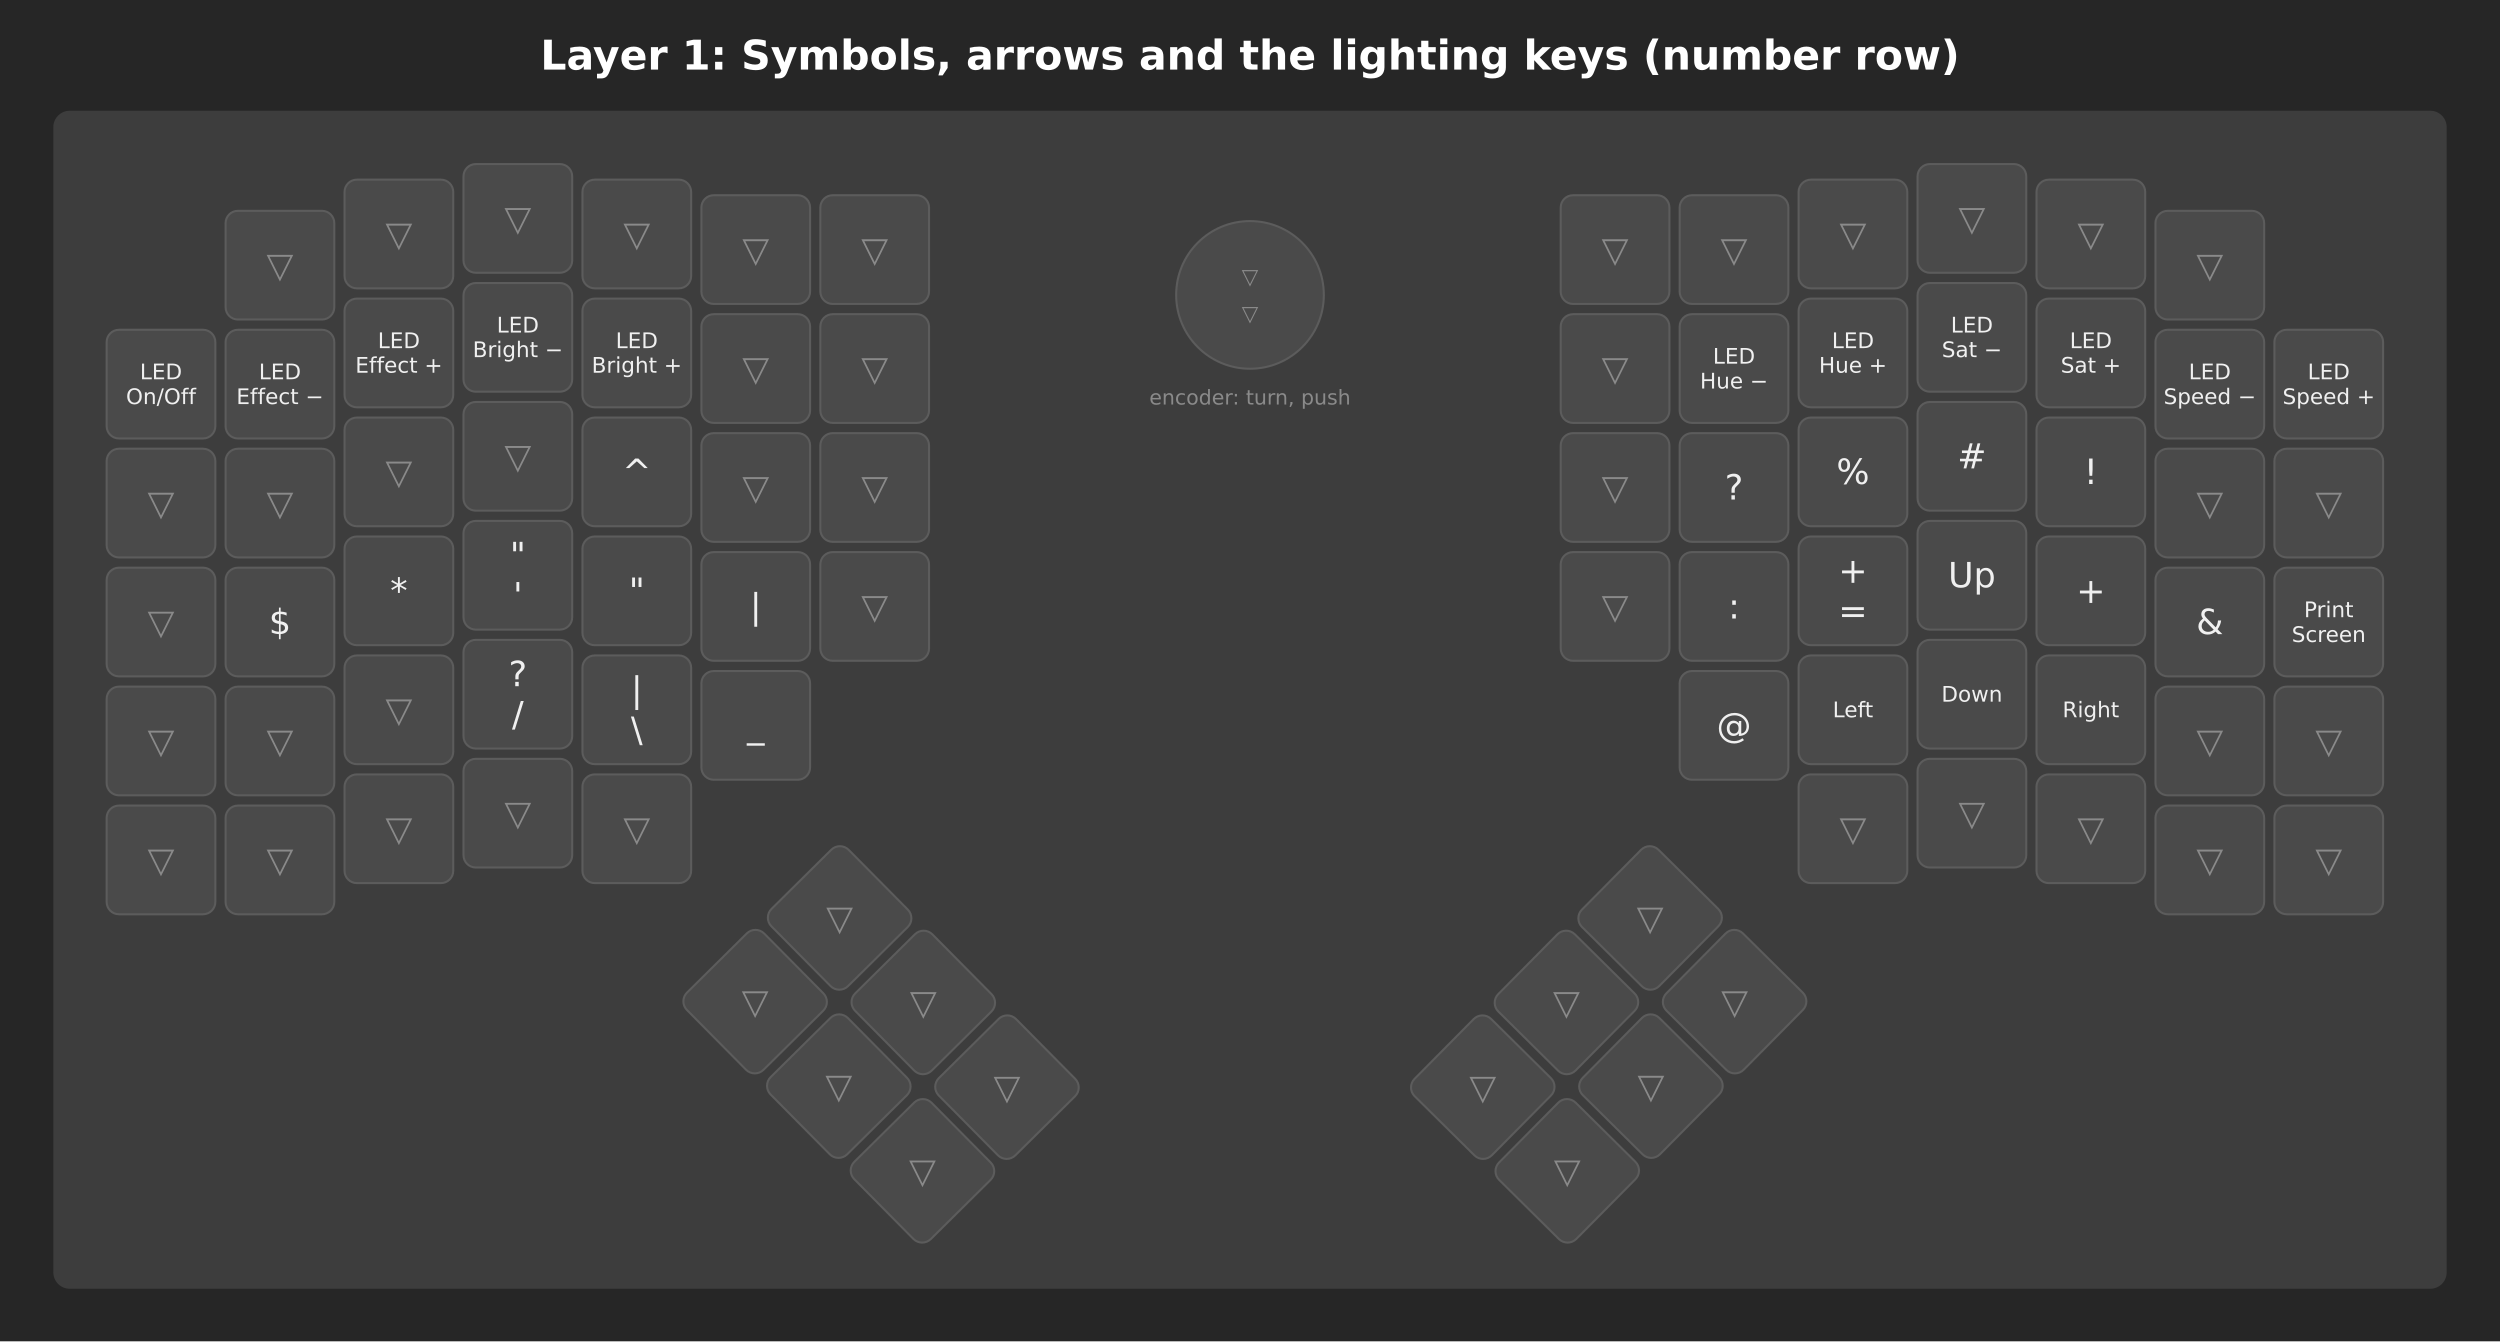
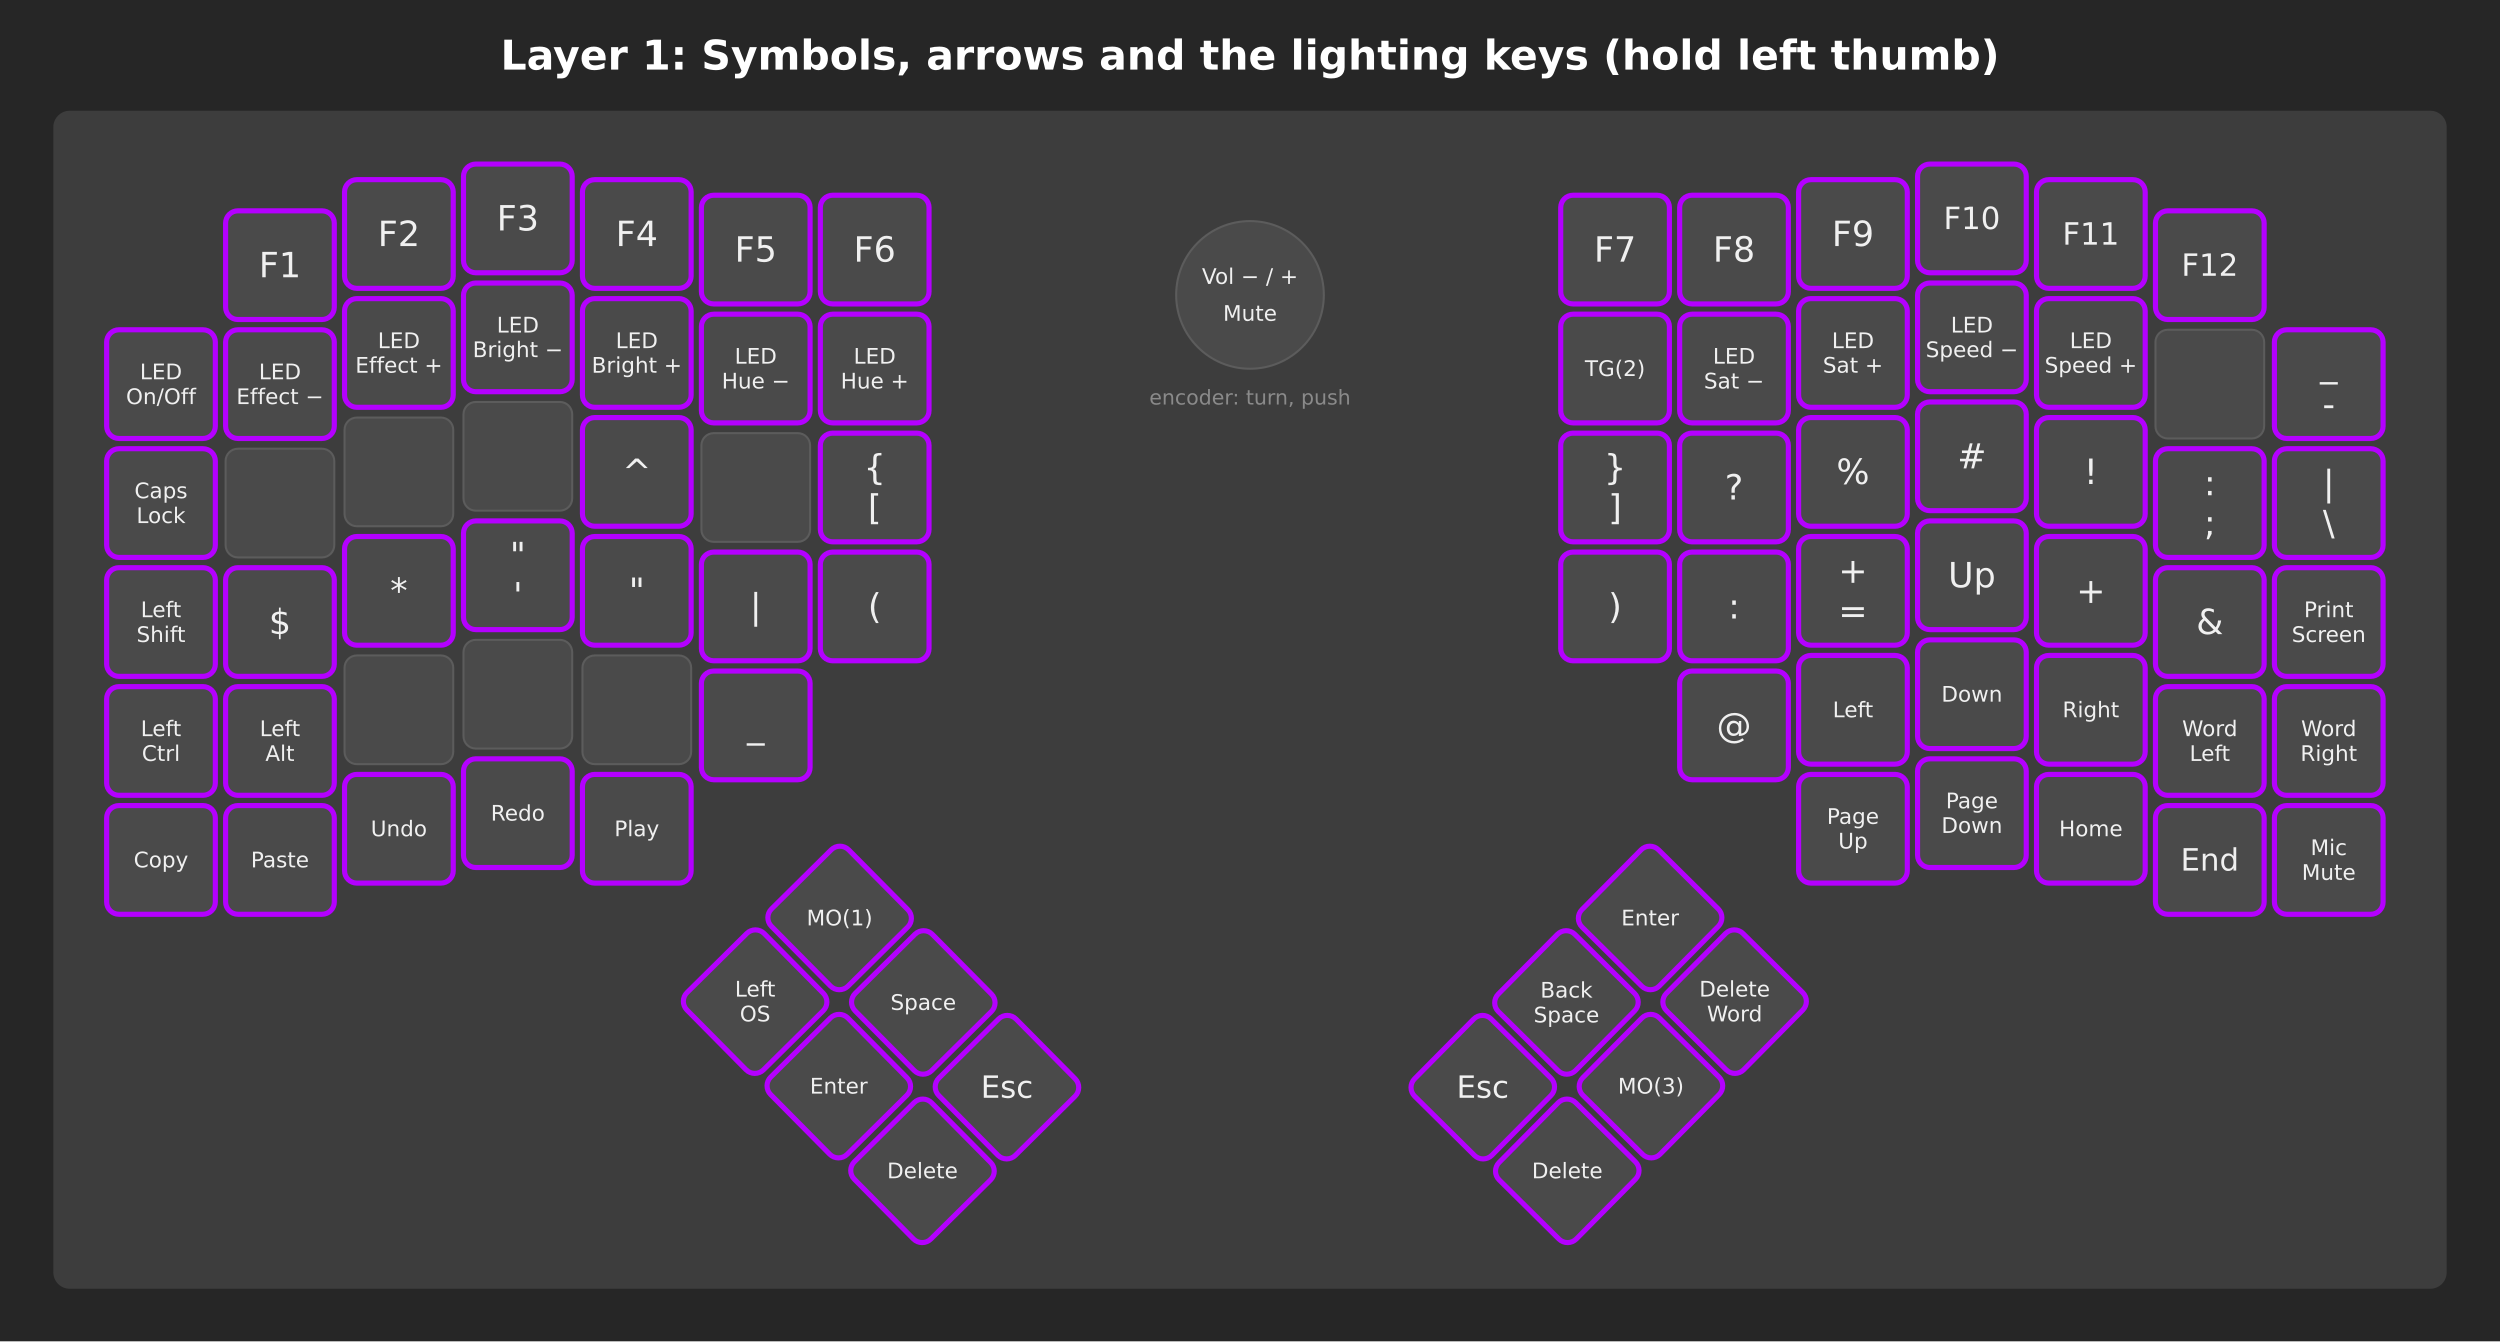
<svg xmlns="http://www.w3.org/2000/svg" width="1219" height="654" viewBox="0 0 1219 654" font-family="DejaVu Sans, Noto Sans, Arial, sans-serif">
  <rect width="100%" height="100%" fill="#262626" />
-   <text x="609.5" y="27.0" font-size="20" fill="#ffffff" font-weight="bold" text-anchor="middle" dominant-baseline="central">Layer 1: Symbols, arrows and the lighting keys (number row)</text>
+   <text x="609.5" y="27.0" font-size="20" fill="#ffffff" font-weight="bold" text-anchor="middle" dominant-baseline="central">Layer 1: Symbols, arrows and the lighting keys (hold left thumb)</text>
  <rect x="26" y="54.0" width="1167.0" height="574.4" rx="8" fill="#3d3d3d" />
-   <rect x="110.0" y="102.8" width="53" height="53" rx="6" fill="#4a4a4a" stroke="#5c5c5c" />
-   <text x="136.5" y="129.3" font-size="17" fill="#8a8a8a" font-weight="normal" text-anchor="middle" dominant-baseline="central">▽</text>
-   <rect x="168.0" y="87.6" width="53" height="53" rx="6" fill="#4a4a4a" stroke="#5c5c5c" />
-   <text x="194.5" y="114.1" font-size="17" fill="#8a8a8a" font-weight="normal" text-anchor="middle" dominant-baseline="central">▽</text>
-   <rect x="226.0" y="80.0" width="53" height="53" rx="6" fill="#4a4a4a" stroke="#5c5c5c" />
-   <text x="252.5" y="106.5" font-size="17" fill="#8a8a8a" font-weight="normal" text-anchor="middle" dominant-baseline="central">▽</text>
-   <rect x="284.0" y="87.6" width="53" height="53" rx="6" fill="#4a4a4a" stroke="#5c5c5c" />
-   <text x="310.5" y="114.1" font-size="17" fill="#8a8a8a" font-weight="normal" text-anchor="middle" dominant-baseline="central">▽</text>
-   <rect x="52.0" y="160.8" width="53" height="53" rx="6" fill="#4a4a4a" stroke="#5c5c5c" />
+   <rect x="110.0" y="102.8" width="53" height="53" rx="6" fill="#4a4a4a" stroke="rgb(180,0,255)" stroke-width="2.5" />
+   <text x="136.5" y="129.3" font-size="17" fill="#f0f0f0" font-weight="normal" text-anchor="middle" dominant-baseline="central">F1</text>
+   <rect x="168.0" y="87.6" width="53" height="53" rx="6" fill="#4a4a4a" stroke="rgb(180,0,255)" stroke-width="2.5" />
+   <text x="194.5" y="114.1" font-size="17" fill="#f0f0f0" font-weight="normal" text-anchor="middle" dominant-baseline="central">F2</text>
+   <rect x="226.0" y="80.0" width="53" height="53" rx="6" fill="#4a4a4a" stroke="rgb(180,0,255)" stroke-width="2.5" />
+   <text x="252.5" y="106.5" font-size="17" fill="#f0f0f0" font-weight="normal" text-anchor="middle" dominant-baseline="central">F3</text>
+   <rect x="284.0" y="87.6" width="53" height="53" rx="6" fill="#4a4a4a" stroke="rgb(180,0,255)" stroke-width="2.5" />
+   <text x="310.5" y="114.1" font-size="17" fill="#f0f0f0" font-weight="normal" text-anchor="middle" dominant-baseline="central">F4</text>
+   <rect x="52.0" y="160.8" width="53" height="53" rx="6" fill="#4a4a4a" stroke="rgb(180,0,255)" stroke-width="2.5" />
  <text x="78.5" y="181.3" font-size="10.5" fill="#f0f0f0" font-weight="normal" text-anchor="middle" dominant-baseline="central">LED</text>
  <text x="78.5" y="193.4" font-size="10.5" fill="#f0f0f0" font-weight="normal" text-anchor="middle" dominant-baseline="central">On/Off</text>
-   <rect x="110.0" y="160.8" width="53" height="53" rx="6" fill="#4a4a4a" stroke="#5c5c5c" />
+   <rect x="110.0" y="160.8" width="53" height="53" rx="6" fill="#4a4a4a" stroke="rgb(180,0,255)" stroke-width="2.5" />
  <text x="136.5" y="181.3" font-size="10.5" fill="#f0f0f0" font-weight="normal" text-anchor="middle" dominant-baseline="central">LED</text>
  <text x="136.5" y="193.4" font-size="10.5" fill="#f0f0f0" font-weight="normal" text-anchor="middle" dominant-baseline="central">Effect −</text>
-   <rect x="168.0" y="145.6" width="53" height="53" rx="6" fill="#4a4a4a" stroke="#5c5c5c" />
+   <rect x="168.0" y="145.6" width="53" height="53" rx="6" fill="#4a4a4a" stroke="rgb(180,0,255)" stroke-width="2.5" />
  <text x="194.5" y="166.1" font-size="10.5" fill="#f0f0f0" font-weight="normal" text-anchor="middle" dominant-baseline="central">LED</text>
  <text x="194.5" y="178.1" font-size="10.5" fill="#f0f0f0" font-weight="normal" text-anchor="middle" dominant-baseline="central">Effect +</text>
-   <rect x="226.0" y="138.0" width="53" height="53" rx="6" fill="#4a4a4a" stroke="#5c5c5c" />
+   <rect x="226.0" y="138.0" width="53" height="53" rx="6" fill="#4a4a4a" stroke="rgb(180,0,255)" stroke-width="2.5" />
  <text x="252.5" y="158.5" font-size="10.5" fill="#f0f0f0" font-weight="normal" text-anchor="middle" dominant-baseline="central">LED</text>
  <text x="252.5" y="170.5" font-size="10.5" fill="#f0f0f0" font-weight="normal" text-anchor="middle" dominant-baseline="central">Bright −</text>
-   <rect x="284.0" y="145.6" width="53" height="53" rx="6" fill="#4a4a4a" stroke="#5c5c5c" />
+   <rect x="284.0" y="145.6" width="53" height="53" rx="6" fill="#4a4a4a" stroke="rgb(180,0,255)" stroke-width="2.5" />
  <text x="310.5" y="166.1" font-size="10.5" fill="#f0f0f0" font-weight="normal" text-anchor="middle" dominant-baseline="central">LED</text>
  <text x="310.5" y="178.1" font-size="10.5" fill="#f0f0f0" font-weight="normal" text-anchor="middle" dominant-baseline="central">Bright +</text>
-   <rect x="342.0" y="153.2" width="53" height="53" rx="6" fill="#4a4a4a" stroke="#5c5c5c" />
-   <text x="368.5" y="179.7" font-size="17" fill="#8a8a8a" font-weight="normal" text-anchor="middle" dominant-baseline="central">▽</text>
-   <rect x="52.0" y="218.8" width="53" height="53" rx="6" fill="#4a4a4a" stroke="#5c5c5c" />
-   <text x="78.5" y="245.3" font-size="17" fill="#8a8a8a" font-weight="normal" text-anchor="middle" dominant-baseline="central">▽</text>
+   <rect x="342.0" y="153.2" width="53" height="53" rx="6" fill="#4a4a4a" stroke="rgb(180,0,255)" stroke-width="2.5" />
+   <text x="368.5" y="173.7" font-size="10.5" fill="#f0f0f0" font-weight="normal" text-anchor="middle" dominant-baseline="central">LED</text>
+   <text x="368.5" y="185.8" font-size="10.5" fill="#f0f0f0" font-weight="normal" text-anchor="middle" dominant-baseline="central">Hue −</text>
+   <rect x="52.0" y="218.8" width="53" height="53" rx="6" fill="#4a4a4a" stroke="rgb(180,0,255)" stroke-width="2.5" />
+   <text x="78.5" y="239.3" font-size="10.5" fill="#f0f0f0" font-weight="normal" text-anchor="middle" dominant-baseline="central">Caps</text>
+   <text x="78.5" y="251.4" font-size="10.5" fill="#f0f0f0" font-weight="normal" text-anchor="middle" dominant-baseline="central">Lock</text>
  <rect x="110.0" y="218.8" width="53" height="53" rx="6" fill="#4a4a4a" stroke="#5c5c5c" />
-   <text x="136.5" y="245.3" font-size="17" fill="#8a8a8a" font-weight="normal" text-anchor="middle" dominant-baseline="central">▽</text>
  <rect x="168.0" y="203.6" width="53" height="53" rx="6" fill="#4a4a4a" stroke="#5c5c5c" />
-   <text x="194.5" y="230.1" font-size="17" fill="#8a8a8a" font-weight="normal" text-anchor="middle" dominant-baseline="central">▽</text>
  <rect x="226.0" y="196.0" width="53" height="53" rx="6" fill="#4a4a4a" stroke="#5c5c5c" />
-   <text x="252.5" y="222.5" font-size="17" fill="#8a8a8a" font-weight="normal" text-anchor="middle" dominant-baseline="central">▽</text>
-   <rect x="284.0" y="203.6" width="53" height="53" rx="6" fill="#4a4a4a" stroke="#5c5c5c" />
+   <rect x="284.0" y="203.6" width="53" height="53" rx="6" fill="#4a4a4a" stroke="rgb(180,0,255)" stroke-width="2.5" />
  <text x="310.5" y="230.1" font-size="17" fill="#f0f0f0" font-weight="normal" text-anchor="middle" dominant-baseline="central">^</text>
  <rect x="342.0" y="211.2" width="53" height="53" rx="6" fill="#4a4a4a" stroke="#5c5c5c" />
-   <text x="368.5" y="237.7" font-size="17" fill="#8a8a8a" font-weight="normal" text-anchor="middle" dominant-baseline="central">▽</text>
-   <rect x="52.0" y="276.8" width="53" height="53" rx="6" fill="#4a4a4a" stroke="#5c5c5c" />
-   <text x="78.5" y="303.3" font-size="17" fill="#8a8a8a" font-weight="normal" text-anchor="middle" dominant-baseline="central">▽</text>
-   <rect x="110.0" y="276.8" width="53" height="53" rx="6" fill="#4a4a4a" stroke="#5c5c5c" />
+   <rect x="52.0" y="276.8" width="53" height="53" rx="6" fill="#4a4a4a" stroke="rgb(180,0,255)" stroke-width="2.5" />
+   <text x="78.5" y="297.3" font-size="10.5" fill="#f0f0f0" font-weight="normal" text-anchor="middle" dominant-baseline="central">Left</text>
+   <text x="78.5" y="309.4" font-size="10.5" fill="#f0f0f0" font-weight="normal" text-anchor="middle" dominant-baseline="central">Shift</text>
+   <rect x="110.0" y="276.8" width="53" height="53" rx="6" fill="#4a4a4a" stroke="rgb(180,0,255)" stroke-width="2.5" />
  <text x="136.5" y="303.3" font-size="17" fill="#f0f0f0" font-weight="normal" text-anchor="middle" dominant-baseline="central">$</text>
-   <rect x="168.0" y="261.6" width="53" height="53" rx="6" fill="#4a4a4a" stroke="#5c5c5c" />
+   <rect x="168.0" y="261.6" width="53" height="53" rx="6" fill="#4a4a4a" stroke="rgb(180,0,255)" stroke-width="2.5" />
  <text x="194.5" y="288.1" font-size="17" fill="#f0f0f0" font-weight="normal" text-anchor="middle" dominant-baseline="central">*</text>
-   <rect x="226.0" y="254.0" width="53" height="53" rx="6" fill="#4a4a4a" stroke="#5c5c5c" />
+   <rect x="226.0" y="254.0" width="53" height="53" rx="6" fill="#4a4a4a" stroke="rgb(180,0,255)" stroke-width="2.5" />
  <text x="252.5" y="270.7" font-size="17" fill="#f0f0f0" font-weight="normal" text-anchor="middle" dominant-baseline="central">"</text>
  <text x="252.5" y="290.3" font-size="17" fill="#f0f0f0" font-weight="normal" text-anchor="middle" dominant-baseline="central">'</text>
-   <rect x="284.0" y="261.6" width="53" height="53" rx="6" fill="#4a4a4a" stroke="#5c5c5c" />
+   <rect x="284.0" y="261.6" width="53" height="53" rx="6" fill="#4a4a4a" stroke="rgb(180,0,255)" stroke-width="2.5" />
  <text x="310.5" y="288.1" font-size="17" fill="#f0f0f0" font-weight="normal" text-anchor="middle" dominant-baseline="central">"</text>
-   <rect x="342.0" y="269.2" width="53" height="53" rx="6" fill="#4a4a4a" stroke="#5c5c5c" />
+   <rect x="342.0" y="269.2" width="53" height="53" rx="6" fill="#4a4a4a" stroke="rgb(180,0,255)" stroke-width="2.5" />
  <text x="368.5" y="295.7" font-size="17" fill="#f0f0f0" font-weight="normal" text-anchor="middle" dominant-baseline="central">|</text>
-   <rect x="52.0" y="334.8" width="53" height="53" rx="6" fill="#4a4a4a" stroke="#5c5c5c" />
-   <text x="78.5" y="361.3" font-size="17" fill="#8a8a8a" font-weight="normal" text-anchor="middle" dominant-baseline="central">▽</text>
-   <rect x="110.0" y="334.8" width="53" height="53" rx="6" fill="#4a4a4a" stroke="#5c5c5c" />
-   <text x="136.5" y="361.3" font-size="17" fill="#8a8a8a" font-weight="normal" text-anchor="middle" dominant-baseline="central">▽</text>
+   <rect x="52.0" y="334.8" width="53" height="53" rx="6" fill="#4a4a4a" stroke="rgb(180,0,255)" stroke-width="2.5" />
+   <text x="78.5" y="355.3" font-size="10.5" fill="#f0f0f0" font-weight="normal" text-anchor="middle" dominant-baseline="central">Left</text>
+   <text x="78.5" y="367.4" font-size="10.5" fill="#f0f0f0" font-weight="normal" text-anchor="middle" dominant-baseline="central">Ctrl</text>
+   <rect x="110.0" y="334.8" width="53" height="53" rx="6" fill="#4a4a4a" stroke="rgb(180,0,255)" stroke-width="2.5" />
+   <text x="136.5" y="355.3" font-size="10.5" fill="#f0f0f0" font-weight="normal" text-anchor="middle" dominant-baseline="central">Left</text>
+   <text x="136.5" y="367.4" font-size="10.5" fill="#f0f0f0" font-weight="normal" text-anchor="middle" dominant-baseline="central">Alt</text>
  <rect x="168.0" y="319.6" width="53" height="53" rx="6" fill="#4a4a4a" stroke="#5c5c5c" />
-   <text x="194.5" y="346.1" font-size="17" fill="#8a8a8a" font-weight="normal" text-anchor="middle" dominant-baseline="central">▽</text>
  <rect x="226.0" y="312.0" width="53" height="53" rx="6" fill="#4a4a4a" stroke="#5c5c5c" />
-   <text x="252.5" y="328.7" font-size="17" fill="#f0f0f0" font-weight="normal" text-anchor="middle" dominant-baseline="central">?</text>
-   <text x="252.5" y="348.3" font-size="17" fill="#f0f0f0" font-weight="normal" text-anchor="middle" dominant-baseline="central">/</text>
  <rect x="284.0" y="319.6" width="53" height="53" rx="6" fill="#4a4a4a" stroke="#5c5c5c" />
-   <text x="310.5" y="336.3" font-size="17" fill="#f0f0f0" font-weight="normal" text-anchor="middle" dominant-baseline="central">|</text>
-   <text x="310.5" y="355.9" font-size="17" fill="#f0f0f0" font-weight="normal" text-anchor="middle" dominant-baseline="central">\</text>
-   <rect x="342.0" y="327.2" width="53" height="53" rx="6" fill="#4a4a4a" stroke="#5c5c5c" />
+   <rect x="342.0" y="327.2" width="53" height="53" rx="6" fill="#4a4a4a" stroke="rgb(180,0,255)" stroke-width="2.5" />
  <text x="368.5" y="353.7" font-size="17" fill="#f0f0f0" font-weight="normal" text-anchor="middle" dominant-baseline="central">_</text>
-   <rect x="110.0" y="392.8" width="53" height="53" rx="6" fill="#4a4a4a" stroke="#5c5c5c" />
-   <text x="136.5" y="419.3" font-size="17" fill="#8a8a8a" font-weight="normal" text-anchor="middle" dominant-baseline="central">▽</text>
-   <rect x="168.0" y="377.6" width="53" height="53" rx="6" fill="#4a4a4a" stroke="#5c5c5c" />
-   <text x="194.5" y="404.1" font-size="17" fill="#8a8a8a" font-weight="normal" text-anchor="middle" dominant-baseline="central">▽</text>
-   <rect x="226.0" y="370.0" width="53" height="53" rx="6" fill="#4a4a4a" stroke="#5c5c5c" />
-   <text x="252.5" y="396.5" font-size="17" fill="#8a8a8a" font-weight="normal" text-anchor="middle" dominant-baseline="central">▽</text>
-   <rect x="284.0" y="377.6" width="53" height="53" rx="6" fill="#4a4a4a" stroke="#5c5c5c" />
-   <text x="310.5" y="404.1" font-size="17" fill="#8a8a8a" font-weight="normal" text-anchor="middle" dominant-baseline="central">▽</text>
-   <rect x="382.9" y="421.1" width="53" height="53" rx="6" fill="#4a4a4a" stroke="#5c5c5c" transform="rotate(45.3 409.4 447.6)" />
-   <text x="409.4" y="447.6" font-size="17" fill="#8a8a8a" font-weight="normal" text-anchor="middle" dominant-baseline="central">▽</text>
-   <rect x="423.7" y="462.3" width="53" height="53" rx="6" fill="#4a4a4a" stroke="#5c5c5c" transform="rotate(45.3 450.2 488.8)" />
-   <text x="450.2" y="488.8" font-size="17" fill="#8a8a8a" font-weight="normal" text-anchor="middle" dominant-baseline="central">▽</text>
-   <rect x="464.5" y="503.6" width="53" height="53" rx="6" fill="#4a4a4a" stroke="#5c5c5c" transform="rotate(45.3 491.0 530.1)" />
-   <text x="491.0" y="530.1" font-size="17" fill="#8a8a8a" font-weight="normal" text-anchor="middle" dominant-baseline="central">▽</text>
-   <rect x="382.5" y="503.1" width="53" height="53" rx="6" fill="#4a4a4a" stroke="#5c5c5c" transform="rotate(45.3 409.0 529.6)" />
-   <text x="409.0" y="529.6" font-size="17" fill="#8a8a8a" font-weight="normal" text-anchor="middle" dominant-baseline="central">▽</text>
-   <rect x="423.3" y="544.4" width="53" height="53" rx="6" fill="#4a4a4a" stroke="#5c5c5c" transform="rotate(45.3 449.8 570.9)" />
-   <text x="449.8" y="570.9" font-size="17" fill="#8a8a8a" font-weight="normal" text-anchor="middle" dominant-baseline="central">▽</text>
-   <rect x="1051.0" y="102.8" width="53" height="53" rx="6" fill="#4a4a4a" stroke="#5c5c5c" />
-   <text x="1077.5" y="129.3" font-size="17" fill="#8a8a8a" font-weight="normal" text-anchor="middle" dominant-baseline="central">▽</text>
-   <rect x="993.0" y="87.6" width="53" height="53" rx="6" fill="#4a4a4a" stroke="#5c5c5c" />
-   <text x="1019.5" y="114.1" font-size="17" fill="#8a8a8a" font-weight="normal" text-anchor="middle" dominant-baseline="central">▽</text>
-   <rect x="935.0" y="80.0" width="53" height="53" rx="6" fill="#4a4a4a" stroke="#5c5c5c" />
-   <text x="961.5" y="106.5" font-size="17" fill="#8a8a8a" font-weight="normal" text-anchor="middle" dominant-baseline="central">▽</text>
-   <rect x="877.0" y="87.6" width="53" height="53" rx="6" fill="#4a4a4a" stroke="#5c5c5c" />
-   <text x="903.5" y="114.1" font-size="17" fill="#8a8a8a" font-weight="normal" text-anchor="middle" dominant-baseline="central">▽</text>
-   <rect x="1109.0" y="160.8" width="53" height="53" rx="6" fill="#4a4a4a" stroke="#5c5c5c" />
-   <text x="1135.5" y="181.3" font-size="10.5" fill="#f0f0f0" font-weight="normal" text-anchor="middle" dominant-baseline="central">LED</text>
-   <text x="1135.5" y="193.4" font-size="10.5" fill="#f0f0f0" font-weight="normal" text-anchor="middle" dominant-baseline="central">Speed +</text>
+   <rect x="110.0" y="392.8" width="53" height="53" rx="6" fill="#4a4a4a" stroke="rgb(180,0,255)" stroke-width="2.5" />
+   <text x="136.5" y="419.3" font-size="10.5" fill="#f0f0f0" font-weight="normal" text-anchor="middle" dominant-baseline="central">Paste</text>
+   <rect x="168.0" y="377.6" width="53" height="53" rx="6" fill="#4a4a4a" stroke="rgb(180,0,255)" stroke-width="2.5" />
+   <text x="194.5" y="404.1" font-size="10.5" fill="#f0f0f0" font-weight="normal" text-anchor="middle" dominant-baseline="central">Undo</text>
+   <rect x="226.0" y="370.0" width="53" height="53" rx="6" fill="#4a4a4a" stroke="rgb(180,0,255)" stroke-width="2.5" />
+   <text x="252.5" y="396.5" font-size="10.5" fill="#f0f0f0" font-weight="normal" text-anchor="middle" dominant-baseline="central">Redo</text>
+   <rect x="284.0" y="377.6" width="53" height="53" rx="6" fill="#4a4a4a" stroke="rgb(180,0,255)" stroke-width="2.5" />
+   <text x="310.5" y="404.1" font-size="10.5" fill="#f0f0f0" font-weight="normal" text-anchor="middle" dominant-baseline="central">Play</text>
+   <rect x="382.9" y="421.1" width="53" height="53" rx="6" fill="#4a4a4a" stroke="rgb(180,0,255)" stroke-width="2.5" transform="rotate(45.3 409.4 447.6)" />
+   <text x="409.4" y="447.6" font-size="10.5" fill="#f0f0f0" font-weight="normal" text-anchor="middle" dominant-baseline="central">MO(1)</text>
+   <rect x="423.7" y="462.3" width="53" height="53" rx="6" fill="#4a4a4a" stroke="rgb(180,0,255)" stroke-width="2.5" transform="rotate(45.3 450.2 488.8)" />
+   <text x="450.2" y="488.8" font-size="10.5" fill="#f0f0f0" font-weight="normal" text-anchor="middle" dominant-baseline="central">Space</text>
+   <rect x="464.5" y="503.6" width="53" height="53" rx="6" fill="#4a4a4a" stroke="rgb(180,0,255)" stroke-width="2.5" transform="rotate(45.3 491.0 530.1)" />
+   <text x="491.0" y="530.1" font-size="15" fill="#f0f0f0" font-weight="normal" text-anchor="middle" dominant-baseline="central">Esc</text>
+   <rect x="382.5" y="503.1" width="53" height="53" rx="6" fill="#4a4a4a" stroke="rgb(180,0,255)" stroke-width="2.5" transform="rotate(45.3 409.0 529.6)" />
+   <text x="409.0" y="529.6" font-size="10.5" fill="#f0f0f0" font-weight="normal" text-anchor="middle" dominant-baseline="central">Enter</text>
+   <rect x="423.3" y="544.4" width="53" height="53" rx="6" fill="#4a4a4a" stroke="rgb(180,0,255)" stroke-width="2.5" transform="rotate(45.3 449.8 570.9)" />
+   <text x="449.8" y="570.9" font-size="10.5" fill="#f0f0f0" font-weight="normal" text-anchor="middle" dominant-baseline="central">Delete</text>
+   <rect x="1051.0" y="102.8" width="53" height="53" rx="6" fill="#4a4a4a" stroke="rgb(180,0,255)" stroke-width="2.5" />
+   <text x="1077.5" y="129.3" font-size="15" fill="#f0f0f0" font-weight="normal" text-anchor="middle" dominant-baseline="central">F12</text>
+   <rect x="993.0" y="87.6" width="53" height="53" rx="6" fill="#4a4a4a" stroke="rgb(180,0,255)" stroke-width="2.5" />
+   <text x="1019.5" y="114.1" font-size="15" fill="#f0f0f0" font-weight="normal" text-anchor="middle" dominant-baseline="central">F11</text>
+   <rect x="935.0" y="80.0" width="53" height="53" rx="6" fill="#4a4a4a" stroke="rgb(180,0,255)" stroke-width="2.5" />
+   <text x="961.5" y="106.5" font-size="15" fill="#f0f0f0" font-weight="normal" text-anchor="middle" dominant-baseline="central">F10</text>
+   <rect x="877.0" y="87.6" width="53" height="53" rx="6" fill="#4a4a4a" stroke="rgb(180,0,255)" stroke-width="2.5" />
+   <text x="903.5" y="114.1" font-size="17" fill="#f0f0f0" font-weight="normal" text-anchor="middle" dominant-baseline="central">F9</text>
+   <rect x="1109.0" y="160.8" width="53" height="53" rx="6" fill="#4a4a4a" stroke="rgb(180,0,255)" stroke-width="2.5" />
+   <text x="1135.5" y="177.6" font-size="17" fill="#f0f0f0" font-weight="normal" text-anchor="middle" dominant-baseline="central">_</text>
+   <text x="1135.5" y="197.1" font-size="17" fill="#f0f0f0" font-weight="normal" text-anchor="middle" dominant-baseline="central">-</text>
  <rect x="1051.0" y="160.8" width="53" height="53" rx="6" fill="#4a4a4a" stroke="#5c5c5c" />
-   <text x="1077.5" y="181.3" font-size="10.5" fill="#f0f0f0" font-weight="normal" text-anchor="middle" dominant-baseline="central">LED</text>
-   <text x="1077.5" y="193.4" font-size="10.5" fill="#f0f0f0" font-weight="normal" text-anchor="middle" dominant-baseline="central">Speed −</text>
-   <rect x="993.0" y="145.6" width="53" height="53" rx="6" fill="#4a4a4a" stroke="#5c5c5c" />
+   <rect x="993.0" y="145.6" width="53" height="53" rx="6" fill="#4a4a4a" stroke="rgb(180,0,255)" stroke-width="2.5" />
  <text x="1019.5" y="166.1" font-size="10.5" fill="#f0f0f0" font-weight="normal" text-anchor="middle" dominant-baseline="central">LED</text>
-   <text x="1019.5" y="178.1" font-size="10.5" fill="#f0f0f0" font-weight="normal" text-anchor="middle" dominant-baseline="central">Sat +</text>
-   <rect x="935.0" y="138.0" width="53" height="53" rx="6" fill="#4a4a4a" stroke="#5c5c5c" />
+   <text x="1019.5" y="178.1" font-size="10.5" fill="#f0f0f0" font-weight="normal" text-anchor="middle" dominant-baseline="central">Speed +</text>
+   <rect x="935.0" y="138.0" width="53" height="53" rx="6" fill="#4a4a4a" stroke="rgb(180,0,255)" stroke-width="2.5" />
  <text x="961.5" y="158.5" font-size="10.5" fill="#f0f0f0" font-weight="normal" text-anchor="middle" dominant-baseline="central">LED</text>
-   <text x="961.5" y="170.5" font-size="10.5" fill="#f0f0f0" font-weight="normal" text-anchor="middle" dominant-baseline="central">Sat −</text>
-   <rect x="877.0" y="145.6" width="53" height="53" rx="6" fill="#4a4a4a" stroke="#5c5c5c" />
+   <text x="961.5" y="170.5" font-size="10.5" fill="#f0f0f0" font-weight="normal" text-anchor="middle" dominant-baseline="central">Speed −</text>
+   <rect x="877.0" y="145.6" width="53" height="53" rx="6" fill="#4a4a4a" stroke="rgb(180,0,255)" stroke-width="2.5" />
  <text x="903.5" y="166.1" font-size="10.5" fill="#f0f0f0" font-weight="normal" text-anchor="middle" dominant-baseline="central">LED</text>
-   <text x="903.5" y="178.1" font-size="10.5" fill="#f0f0f0" font-weight="normal" text-anchor="middle" dominant-baseline="central">Hue +</text>
-   <rect x="819.0" y="153.2" width="53" height="53" rx="6" fill="#4a4a4a" stroke="#5c5c5c" />
+   <text x="903.5" y="178.1" font-size="10.5" fill="#f0f0f0" font-weight="normal" text-anchor="middle" dominant-baseline="central">Sat +</text>
+   <rect x="819.0" y="153.2" width="53" height="53" rx="6" fill="#4a4a4a" stroke="rgb(180,0,255)" stroke-width="2.5" />
  <text x="845.5" y="173.7" font-size="10.5" fill="#f0f0f0" font-weight="normal" text-anchor="middle" dominant-baseline="central">LED</text>
-   <text x="845.5" y="185.8" font-size="10.5" fill="#f0f0f0" font-weight="normal" text-anchor="middle" dominant-baseline="central">Hue −</text>
-   <rect x="1109.0" y="218.8" width="53" height="53" rx="6" fill="#4a4a4a" stroke="#5c5c5c" />
-   <text x="1135.5" y="245.3" font-size="17" fill="#8a8a8a" font-weight="normal" text-anchor="middle" dominant-baseline="central">▽</text>
-   <rect x="1051.0" y="218.8" width="53" height="53" rx="6" fill="#4a4a4a" stroke="#5c5c5c" />
-   <text x="1077.5" y="245.3" font-size="17" fill="#8a8a8a" font-weight="normal" text-anchor="middle" dominant-baseline="central">▽</text>
-   <rect x="993.0" y="203.6" width="53" height="53" rx="6" fill="#4a4a4a" stroke="#5c5c5c" />
+   <text x="845.5" y="185.8" font-size="10.5" fill="#f0f0f0" font-weight="normal" text-anchor="middle" dominant-baseline="central">Sat −</text>
+   <rect x="1109.0" y="218.8" width="53" height="53" rx="6" fill="#4a4a4a" stroke="rgb(180,0,255)" stroke-width="2.5" />
+   <text x="1135.5" y="235.6" font-size="17" fill="#f0f0f0" font-weight="normal" text-anchor="middle" dominant-baseline="central">|</text>
+   <text x="1135.5" y="255.1" font-size="17" fill="#f0f0f0" font-weight="normal" text-anchor="middle" dominant-baseline="central">\</text>
+   <rect x="1051.0" y="218.8" width="53" height="53" rx="6" fill="#4a4a4a" stroke="rgb(180,0,255)" stroke-width="2.5" />
+   <text x="1077.5" y="235.6" font-size="17" fill="#f0f0f0" font-weight="normal" text-anchor="middle" dominant-baseline="central">:</text>
+   <text x="1077.5" y="255.1" font-size="17" fill="#f0f0f0" font-weight="normal" text-anchor="middle" dominant-baseline="central">;</text>
+   <rect x="993.0" y="203.6" width="53" height="53" rx="6" fill="#4a4a4a" stroke="rgb(180,0,255)" stroke-width="2.5" />
  <text x="1019.5" y="230.1" font-size="17" fill="#f0f0f0" font-weight="normal" text-anchor="middle" dominant-baseline="central">!</text>
-   <rect x="935.0" y="196.0" width="53" height="53" rx="6" fill="#4a4a4a" stroke="#5c5c5c" />
+   <rect x="935.0" y="196.0" width="53" height="53" rx="6" fill="#4a4a4a" stroke="rgb(180,0,255)" stroke-width="2.5" />
  <text x="961.5" y="222.5" font-size="17" fill="#f0f0f0" font-weight="normal" text-anchor="middle" dominant-baseline="central">#</text>
-   <rect x="877.0" y="203.6" width="53" height="53" rx="6" fill="#4a4a4a" stroke="#5c5c5c" />
+   <rect x="877.0" y="203.6" width="53" height="53" rx="6" fill="#4a4a4a" stroke="rgb(180,0,255)" stroke-width="2.5" />
  <text x="903.5" y="230.1" font-size="17" fill="#f0f0f0" font-weight="normal" text-anchor="middle" dominant-baseline="central">%</text>
-   <rect x="819.0" y="211.2" width="53" height="53" rx="6" fill="#4a4a4a" stroke="#5c5c5c" />
+   <rect x="819.0" y="211.2" width="53" height="53" rx="6" fill="#4a4a4a" stroke="rgb(180,0,255)" stroke-width="2.5" />
  <text x="845.5" y="237.7" font-size="17" fill="#f0f0f0" font-weight="normal" text-anchor="middle" dominant-baseline="central">?</text>
-   <rect x="1109.0" y="276.8" width="53" height="53" rx="6" fill="#4a4a4a" stroke="#5c5c5c" />
+   <rect x="1109.0" y="276.8" width="53" height="53" rx="6" fill="#4a4a4a" stroke="rgb(180,0,255)" stroke-width="2.5" />
  <text x="1135.5" y="297.3" font-size="10.5" fill="#f0f0f0" font-weight="normal" text-anchor="middle" dominant-baseline="central">Print</text>
  <text x="1135.5" y="309.4" font-size="10.5" fill="#f0f0f0" font-weight="normal" text-anchor="middle" dominant-baseline="central">Screen</text>
-   <rect x="1051.0" y="276.8" width="53" height="53" rx="6" fill="#4a4a4a" stroke="#5c5c5c" />
+   <rect x="1051.0" y="276.8" width="53" height="53" rx="6" fill="#4a4a4a" stroke="rgb(180,0,255)" stroke-width="2.5" />
  <text x="1077.5" y="303.3" font-size="17" fill="#f0f0f0" font-weight="normal" text-anchor="middle" dominant-baseline="central">&amp;</text>
-   <rect x="993.0" y="261.6" width="53" height="53" rx="6" fill="#4a4a4a" stroke="#5c5c5c" />
+   <rect x="993.0" y="261.6" width="53" height="53" rx="6" fill="#4a4a4a" stroke="rgb(180,0,255)" stroke-width="2.5" />
  <text x="1019.5" y="288.1" font-size="17" fill="#f0f0f0" font-weight="normal" text-anchor="middle" dominant-baseline="central">+</text>
-   <rect x="935.0" y="254.0" width="53" height="53" rx="6" fill="#4a4a4a" stroke="#5c5c5c" />
+   <rect x="935.0" y="254.0" width="53" height="53" rx="6" fill="#4a4a4a" stroke="rgb(180,0,255)" stroke-width="2.5" />
  <text x="961.5" y="280.5" font-size="17" fill="#f0f0f0" font-weight="normal" text-anchor="middle" dominant-baseline="central">Up</text>
-   <rect x="877.0" y="261.6" width="53" height="53" rx="6" fill="#4a4a4a" stroke="#5c5c5c" />
+   <rect x="877.0" y="261.6" width="53" height="53" rx="6" fill="#4a4a4a" stroke="rgb(180,0,255)" stroke-width="2.5" />
  <text x="903.5" y="278.3" font-size="17" fill="#f0f0f0" font-weight="normal" text-anchor="middle" dominant-baseline="central">+</text>
  <text x="903.5" y="297.9" font-size="17" fill="#f0f0f0" font-weight="normal" text-anchor="middle" dominant-baseline="central">=</text>
-   <rect x="819.0" y="269.2" width="53" height="53" rx="6" fill="#4a4a4a" stroke="#5c5c5c" />
+   <rect x="819.0" y="269.2" width="53" height="53" rx="6" fill="#4a4a4a" stroke="rgb(180,0,255)" stroke-width="2.5" />
  <text x="845.5" y="295.7" font-size="17" fill="#f0f0f0" font-weight="normal" text-anchor="middle" dominant-baseline="central">:</text>
-   <rect x="1109.0" y="334.8" width="53" height="53" rx="6" fill="#4a4a4a" stroke="#5c5c5c" />
-   <text x="1135.5" y="361.3" font-size="17" fill="#8a8a8a" font-weight="normal" text-anchor="middle" dominant-baseline="central">▽</text>
-   <rect x="1051.0" y="334.8" width="53" height="53" rx="6" fill="#4a4a4a" stroke="#5c5c5c" />
-   <text x="1077.5" y="361.3" font-size="17" fill="#8a8a8a" font-weight="normal" text-anchor="middle" dominant-baseline="central">▽</text>
-   <rect x="993.0" y="319.6" width="53" height="53" rx="6" fill="#4a4a4a" stroke="#5c5c5c" />
+   <rect x="1109.0" y="334.8" width="53" height="53" rx="6" fill="#4a4a4a" stroke="rgb(180,0,255)" stroke-width="2.5" />
+   <text x="1135.5" y="355.3" font-size="10.5" fill="#f0f0f0" font-weight="normal" text-anchor="middle" dominant-baseline="central">Word</text>
+   <text x="1135.5" y="367.4" font-size="10.5" fill="#f0f0f0" font-weight="normal" text-anchor="middle" dominant-baseline="central">Right</text>
+   <rect x="1051.0" y="334.8" width="53" height="53" rx="6" fill="#4a4a4a" stroke="rgb(180,0,255)" stroke-width="2.5" />
+   <text x="1077.5" y="355.3" font-size="10.5" fill="#f0f0f0" font-weight="normal" text-anchor="middle" dominant-baseline="central">Word</text>
+   <text x="1077.5" y="367.4" font-size="10.5" fill="#f0f0f0" font-weight="normal" text-anchor="middle" dominant-baseline="central">Left</text>
+   <rect x="993.0" y="319.6" width="53" height="53" rx="6" fill="#4a4a4a" stroke="rgb(180,0,255)" stroke-width="2.5" />
  <text x="1019.5" y="346.1" font-size="10.5" fill="#f0f0f0" font-weight="normal" text-anchor="middle" dominant-baseline="central">Right</text>
-   <rect x="935.0" y="312.0" width="53" height="53" rx="6" fill="#4a4a4a" stroke="#5c5c5c" />
+   <rect x="935.0" y="312.0" width="53" height="53" rx="6" fill="#4a4a4a" stroke="rgb(180,0,255)" stroke-width="2.5" />
  <text x="961.5" y="338.5" font-size="10.5" fill="#f0f0f0" font-weight="normal" text-anchor="middle" dominant-baseline="central">Down</text>
-   <rect x="877.0" y="319.6" width="53" height="53" rx="6" fill="#4a4a4a" stroke="#5c5c5c" />
+   <rect x="877.0" y="319.6" width="53" height="53" rx="6" fill="#4a4a4a" stroke="rgb(180,0,255)" stroke-width="2.5" />
  <text x="903.5" y="346.1" font-size="10.5" fill="#f0f0f0" font-weight="normal" text-anchor="middle" dominant-baseline="central">Left</text>
-   <rect x="819.0" y="327.2" width="53" height="53" rx="6" fill="#4a4a4a" stroke="#5c5c5c" />
+   <rect x="819.0" y="327.2" width="53" height="53" rx="6" fill="#4a4a4a" stroke="rgb(180,0,255)" stroke-width="2.5" />
  <text x="845.5" y="353.7" font-size="17" fill="#f0f0f0" font-weight="normal" text-anchor="middle" dominant-baseline="central">@</text>
-   <rect x="1051.0" y="392.8" width="53" height="53" rx="6" fill="#4a4a4a" stroke="#5c5c5c" />
-   <text x="1077.5" y="419.3" font-size="17" fill="#8a8a8a" font-weight="normal" text-anchor="middle" dominant-baseline="central">▽</text>
-   <rect x="993.0" y="377.6" width="53" height="53" rx="6" fill="#4a4a4a" stroke="#5c5c5c" />
-   <text x="1019.5" y="404.1" font-size="17" fill="#8a8a8a" font-weight="normal" text-anchor="middle" dominant-baseline="central">▽</text>
-   <rect x="935.0" y="370.0" width="53" height="53" rx="6" fill="#4a4a4a" stroke="#5c5c5c" />
-   <text x="961.5" y="396.5" font-size="17" fill="#8a8a8a" font-weight="normal" text-anchor="middle" dominant-baseline="central">▽</text>
-   <rect x="877.0" y="377.6" width="53" height="53" rx="6" fill="#4a4a4a" stroke="#5c5c5c" />
-   <text x="903.5" y="404.1" font-size="17" fill="#8a8a8a" font-weight="normal" text-anchor="middle" dominant-baseline="central">▽</text>
-   <rect x="778.1" y="421.1" width="53" height="53" rx="6" fill="#4a4a4a" stroke="#5c5c5c" transform="rotate(-45.3 804.6 447.6)" />
-   <text x="804.6" y="447.6" font-size="17" fill="#8a8a8a" font-weight="normal" text-anchor="middle" dominant-baseline="central">▽</text>
-   <rect x="737.3" y="462.3" width="53" height="53" rx="6" fill="#4a4a4a" stroke="#5c5c5c" transform="rotate(-45.3 763.8 488.8)" />
-   <text x="763.8" y="488.8" font-size="17" fill="#8a8a8a" font-weight="normal" text-anchor="middle" dominant-baseline="central">▽</text>
-   <rect x="696.5" y="503.6" width="53" height="53" rx="6" fill="#4a4a4a" stroke="#5c5c5c" transform="rotate(-45.3 723.0 530.1)" />
-   <text x="723.0" y="530.1" font-size="17" fill="#8a8a8a" font-weight="normal" text-anchor="middle" dominant-baseline="central">▽</text>
-   <rect x="778.5" y="503.1" width="53" height="53" rx="6" fill="#4a4a4a" stroke="#5c5c5c" transform="rotate(-45.3 805.0 529.6)" />
-   <text x="805.0" y="529.6" font-size="17" fill="#8a8a8a" font-weight="normal" text-anchor="middle" dominant-baseline="central">▽</text>
-   <rect x="737.7" y="544.4" width="53" height="53" rx="6" fill="#4a4a4a" stroke="#5c5c5c" transform="rotate(-45.3 764.2 570.9)" />
-   <text x="764.2" y="570.9" font-size="17" fill="#8a8a8a" font-weight="normal" text-anchor="middle" dominant-baseline="central">▽</text>
-   <rect x="400.0" y="211.2" width="53" height="53" rx="6" fill="#4a4a4a" stroke="#5c5c5c" />
-   <text x="426.5" y="237.7" font-size="17" fill="#8a8a8a" font-weight="normal" text-anchor="middle" dominant-baseline="central">▽</text>
-   <rect x="761.0" y="211.2" width="53" height="53" rx="6" fill="#4a4a4a" stroke="#5c5c5c" />
-   <text x="787.5" y="237.7" font-size="17" fill="#8a8a8a" font-weight="normal" text-anchor="middle" dominant-baseline="central">▽</text>
-   <rect x="400.0" y="269.2" width="53" height="53" rx="6" fill="#4a4a4a" stroke="#5c5c5c" />
-   <text x="426.5" y="295.7" font-size="17" fill="#8a8a8a" font-weight="normal" text-anchor="middle" dominant-baseline="central">▽</text>
-   <rect x="761.0" y="269.2" width="53" height="53" rx="6" fill="#4a4a4a" stroke="#5c5c5c" />
-   <text x="787.5" y="295.7" font-size="17" fill="#8a8a8a" font-weight="normal" text-anchor="middle" dominant-baseline="central">▽</text>
-   <rect x="342.0" y="95.2" width="53" height="53" rx="6" fill="#4a4a4a" stroke="#5c5c5c" />
-   <text x="368.5" y="121.7" font-size="17" fill="#8a8a8a" font-weight="normal" text-anchor="middle" dominant-baseline="central">▽</text>
-   <rect x="819.0" y="95.2" width="53" height="53" rx="6" fill="#4a4a4a" stroke="#5c5c5c" />
-   <text x="845.5" y="121.7" font-size="17" fill="#8a8a8a" font-weight="normal" text-anchor="middle" dominant-baseline="central">▽</text>
-   <rect x="400.0" y="153.2" width="53" height="53" rx="6" fill="#4a4a4a" stroke="#5c5c5c" />
-   <text x="426.5" y="179.7" font-size="17" fill="#8a8a8a" font-weight="normal" text-anchor="middle" dominant-baseline="central">▽</text>
-   <rect x="761.0" y="153.2" width="53" height="53" rx="6" fill="#4a4a4a" stroke="#5c5c5c" />
-   <text x="787.5" y="179.7" font-size="17" fill="#8a8a8a" font-weight="normal" text-anchor="middle" dominant-baseline="central">▽</text>
-   <rect x="400.0" y="95.2" width="53" height="53" rx="6" fill="#4a4a4a" stroke="#5c5c5c" />
-   <text x="426.5" y="121.7" font-size="17" fill="#8a8a8a" font-weight="normal" text-anchor="middle" dominant-baseline="central">▽</text>
-   <rect x="761.0" y="95.2" width="53" height="53" rx="6" fill="#4a4a4a" stroke="#5c5c5c" />
-   <text x="787.5" y="121.7" font-size="17" fill="#8a8a8a" font-weight="normal" text-anchor="middle" dominant-baseline="central">▽</text>
-   <rect x="819.3" y="461.9" width="53" height="53" rx="6" fill="#4a4a4a" stroke="#5c5c5c" transform="rotate(-45.3 845.8 488.4)" />
-   <text x="845.8" y="488.4" font-size="17" fill="#8a8a8a" font-weight="normal" text-anchor="middle" dominant-baseline="central">▽</text>
-   <rect x="341.7" y="461.9" width="53" height="53" rx="6" fill="#4a4a4a" stroke="#5c5c5c" transform="rotate(45.3 368.2 488.4)" />
-   <text x="368.2" y="488.4" font-size="17" fill="#8a8a8a" font-weight="normal" text-anchor="middle" dominant-baseline="central">▽</text>
-   <rect x="1109.0" y="392.8" width="53" height="53" rx="6" fill="#4a4a4a" stroke="#5c5c5c" />
-   <text x="1135.5" y="419.3" font-size="17" fill="#8a8a8a" font-weight="normal" text-anchor="middle" dominant-baseline="central">▽</text>
-   <rect x="52.0" y="392.8" width="53" height="53" rx="6" fill="#4a4a4a" stroke="#5c5c5c" />
-   <text x="78.5" y="419.3" font-size="17" fill="#8a8a8a" font-weight="normal" text-anchor="middle" dominant-baseline="central">▽</text>
+   <rect x="1051.0" y="392.8" width="53" height="53" rx="6" fill="#4a4a4a" stroke="rgb(180,0,255)" stroke-width="2.5" />
+   <text x="1077.5" y="419.3" font-size="15" fill="#f0f0f0" font-weight="normal" text-anchor="middle" dominant-baseline="central">End</text>
+   <rect x="993.0" y="377.6" width="53" height="53" rx="6" fill="#4a4a4a" stroke="rgb(180,0,255)" stroke-width="2.5" />
+   <text x="1019.5" y="404.1" font-size="10.5" fill="#f0f0f0" font-weight="normal" text-anchor="middle" dominant-baseline="central">Home</text>
+   <rect x="935.0" y="370.0" width="53" height="53" rx="6" fill="#4a4a4a" stroke="rgb(180,0,255)" stroke-width="2.5" />
+   <text x="961.5" y="390.5" font-size="10.5" fill="#f0f0f0" font-weight="normal" text-anchor="middle" dominant-baseline="central">Page</text>
+   <text x="961.5" y="402.5" font-size="10.5" fill="#f0f0f0" font-weight="normal" text-anchor="middle" dominant-baseline="central">Down</text>
+   <rect x="877.0" y="377.6" width="53" height="53" rx="6" fill="#4a4a4a" stroke="rgb(180,0,255)" stroke-width="2.5" />
+   <text x="903.5" y="398.1" font-size="10.5" fill="#f0f0f0" font-weight="normal" text-anchor="middle" dominant-baseline="central">Page</text>
+   <text x="903.5" y="410.1" font-size="10.5" fill="#f0f0f0" font-weight="normal" text-anchor="middle" dominant-baseline="central">Up</text>
+   <rect x="778.1" y="421.1" width="53" height="53" rx="6" fill="#4a4a4a" stroke="rgb(180,0,255)" stroke-width="2.5" transform="rotate(-45.3 804.6 447.6)" />
+   <text x="804.6" y="447.6" font-size="10.5" fill="#f0f0f0" font-weight="normal" text-anchor="middle" dominant-baseline="central">Enter</text>
+   <rect x="737.3" y="462.3" width="53" height="53" rx="6" fill="#4a4a4a" stroke="rgb(180,0,255)" stroke-width="2.5" transform="rotate(-45.3 763.8 488.8)" />
+   <text x="763.8" y="482.8" font-size="10.5" fill="#f0f0f0" font-weight="normal" text-anchor="middle" dominant-baseline="central">Back</text>
+   <text x="763.8" y="494.9" font-size="10.5" fill="#f0f0f0" font-weight="normal" text-anchor="middle" dominant-baseline="central">Space</text>
+   <rect x="696.5" y="503.6" width="53" height="53" rx="6" fill="#4a4a4a" stroke="rgb(180,0,255)" stroke-width="2.5" transform="rotate(-45.3 723.0 530.1)" />
+   <text x="723.0" y="530.1" font-size="15" fill="#f0f0f0" font-weight="normal" text-anchor="middle" dominant-baseline="central">Esc</text>
+   <rect x="778.5" y="503.1" width="53" height="53" rx="6" fill="#4a4a4a" stroke="rgb(180,0,255)" stroke-width="2.5" transform="rotate(-45.3 805.0 529.6)" />
+   <text x="805.0" y="529.6" font-size="10.5" fill="#f0f0f0" font-weight="normal" text-anchor="middle" dominant-baseline="central">MO(3)</text>
+   <rect x="737.7" y="544.4" width="53" height="53" rx="6" fill="#4a4a4a" stroke="rgb(180,0,255)" stroke-width="2.5" transform="rotate(-45.3 764.2 570.9)" />
+   <text x="764.2" y="570.9" font-size="10.5" fill="#f0f0f0" font-weight="normal" text-anchor="middle" dominant-baseline="central">Delete</text>
+   <rect x="400.0" y="211.2" width="53" height="53" rx="6" fill="#4a4a4a" stroke="rgb(180,0,255)" stroke-width="2.5" />
+   <text x="426.5" y="227.9" font-size="17" fill="#f0f0f0" font-weight="normal" text-anchor="middle" dominant-baseline="central">{</text>
+   <text x="426.5" y="247.5" font-size="17" fill="#f0f0f0" font-weight="normal" text-anchor="middle" dominant-baseline="central">[</text>
+   <rect x="761.0" y="211.2" width="53" height="53" rx="6" fill="#4a4a4a" stroke="rgb(180,0,255)" stroke-width="2.5" />
+   <text x="787.5" y="227.9" font-size="17" fill="#f0f0f0" font-weight="normal" text-anchor="middle" dominant-baseline="central">}</text>
+   <text x="787.5" y="247.5" font-size="17" fill="#f0f0f0" font-weight="normal" text-anchor="middle" dominant-baseline="central">]</text>
+   <rect x="400.0" y="269.2" width="53" height="53" rx="6" fill="#4a4a4a" stroke="rgb(180,0,255)" stroke-width="2.5" />
+   <text x="426.5" y="295.7" font-size="17" fill="#f0f0f0" font-weight="normal" text-anchor="middle" dominant-baseline="central">(</text>
+   <rect x="761.0" y="269.2" width="53" height="53" rx="6" fill="#4a4a4a" stroke="rgb(180,0,255)" stroke-width="2.5" />
+   <text x="787.5" y="295.7" font-size="17" fill="#f0f0f0" font-weight="normal" text-anchor="middle" dominant-baseline="central">)</text>
+   <rect x="342.0" y="95.2" width="53" height="53" rx="6" fill="#4a4a4a" stroke="rgb(180,0,255)" stroke-width="2.5" />
+   <text x="368.5" y="121.7" font-size="17" fill="#f0f0f0" font-weight="normal" text-anchor="middle" dominant-baseline="central">F5</text>
+   <rect x="819.0" y="95.2" width="53" height="53" rx="6" fill="#4a4a4a" stroke="rgb(180,0,255)" stroke-width="2.5" />
+   <text x="845.5" y="121.7" font-size="17" fill="#f0f0f0" font-weight="normal" text-anchor="middle" dominant-baseline="central">F8</text>
+   <rect x="400.0" y="153.2" width="53" height="53" rx="6" fill="#4a4a4a" stroke="rgb(180,0,255)" stroke-width="2.5" />
+   <text x="426.5" y="173.7" font-size="10.5" fill="#f0f0f0" font-weight="normal" text-anchor="middle" dominant-baseline="central">LED</text>
+   <text x="426.5" y="185.8" font-size="10.5" fill="#f0f0f0" font-weight="normal" text-anchor="middle" dominant-baseline="central">Hue +</text>
+   <rect x="761.0" y="153.2" width="53" height="53" rx="6" fill="#4a4a4a" stroke="rgb(180,0,255)" stroke-width="2.5" />
+   <text x="787.5" y="179.7" font-size="10.5" fill="#f0f0f0" font-weight="normal" text-anchor="middle" dominant-baseline="central">TG(2)</text>
+   <rect x="400.0" y="95.2" width="53" height="53" rx="6" fill="#4a4a4a" stroke="rgb(180,0,255)" stroke-width="2.5" />
+   <text x="426.5" y="121.7" font-size="17" fill="#f0f0f0" font-weight="normal" text-anchor="middle" dominant-baseline="central">F6</text>
+   <rect x="761.0" y="95.2" width="53" height="53" rx="6" fill="#4a4a4a" stroke="rgb(180,0,255)" stroke-width="2.5" />
+   <text x="787.5" y="121.7" font-size="17" fill="#f0f0f0" font-weight="normal" text-anchor="middle" dominant-baseline="central">F7</text>
+   <rect x="819.3" y="461.9" width="53" height="53" rx="6" fill="#4a4a4a" stroke="rgb(180,0,255)" stroke-width="2.5" transform="rotate(-45.3 845.8 488.4)" />
+   <text x="845.8" y="482.3" font-size="10.5" fill="#f0f0f0" font-weight="normal" text-anchor="middle" dominant-baseline="central">Delete</text>
+   <text x="845.8" y="494.4" font-size="10.5" fill="#f0f0f0" font-weight="normal" text-anchor="middle" dominant-baseline="central">Word</text>
+   <rect x="341.7" y="461.9" width="53" height="53" rx="6" fill="#4a4a4a" stroke="rgb(180,0,255)" stroke-width="2.5" transform="rotate(45.3 368.2 488.4)" />
+   <text x="368.2" y="482.3" font-size="10.5" fill="#f0f0f0" font-weight="normal" text-anchor="middle" dominant-baseline="central">Left</text>
+   <text x="368.2" y="494.4" font-size="10.5" fill="#f0f0f0" font-weight="normal" text-anchor="middle" dominant-baseline="central">OS</text>
+   <rect x="1109.0" y="392.8" width="53" height="53" rx="6" fill="#4a4a4a" stroke="rgb(180,0,255)" stroke-width="2.5" />
+   <text x="1135.5" y="413.3" font-size="10.5" fill="#f0f0f0" font-weight="normal" text-anchor="middle" dominant-baseline="central">Mic</text>
+   <text x="1135.5" y="425.4" font-size="10.5" fill="#f0f0f0" font-weight="normal" text-anchor="middle" dominant-baseline="central">Mute</text>
+   <rect x="52.0" y="392.8" width="53" height="53" rx="6" fill="#4a4a4a" stroke="rgb(180,0,255)" stroke-width="2.5" />
+   <text x="78.5" y="419.3" font-size="10.5" fill="#f0f0f0" font-weight="normal" text-anchor="middle" dominant-baseline="central">Copy</text>
  <circle cx="609.5" cy="143.8" r="36.0" fill="#4a4a4a" stroke="#5c5c5c" />
-   <text x="609.5" y="134.8" font-size="10.5" fill="#8a8a8a" font-weight="normal" text-anchor="middle" dominant-baseline="central">▽</text>
-   <text x="609.5" y="152.8" font-size="10.5" fill="#8a8a8a" font-weight="normal" text-anchor="middle" dominant-baseline="central">▽</text>
+   <text x="609.5" y="134.8" font-size="10.5" fill="#f0f0f0" font-weight="normal" text-anchor="middle" dominant-baseline="central">Vol − / +</text>
+   <text x="609.5" y="152.8" font-size="10.5" fill="#f0f0f0" font-weight="normal" text-anchor="middle" dominant-baseline="central">Mute</text>
  <text x="609.5" y="193.8" font-size="10" fill="#8a8a8a" font-weight="normal" text-anchor="middle" dominant-baseline="central">encoder: turn, push</text>
</svg>
